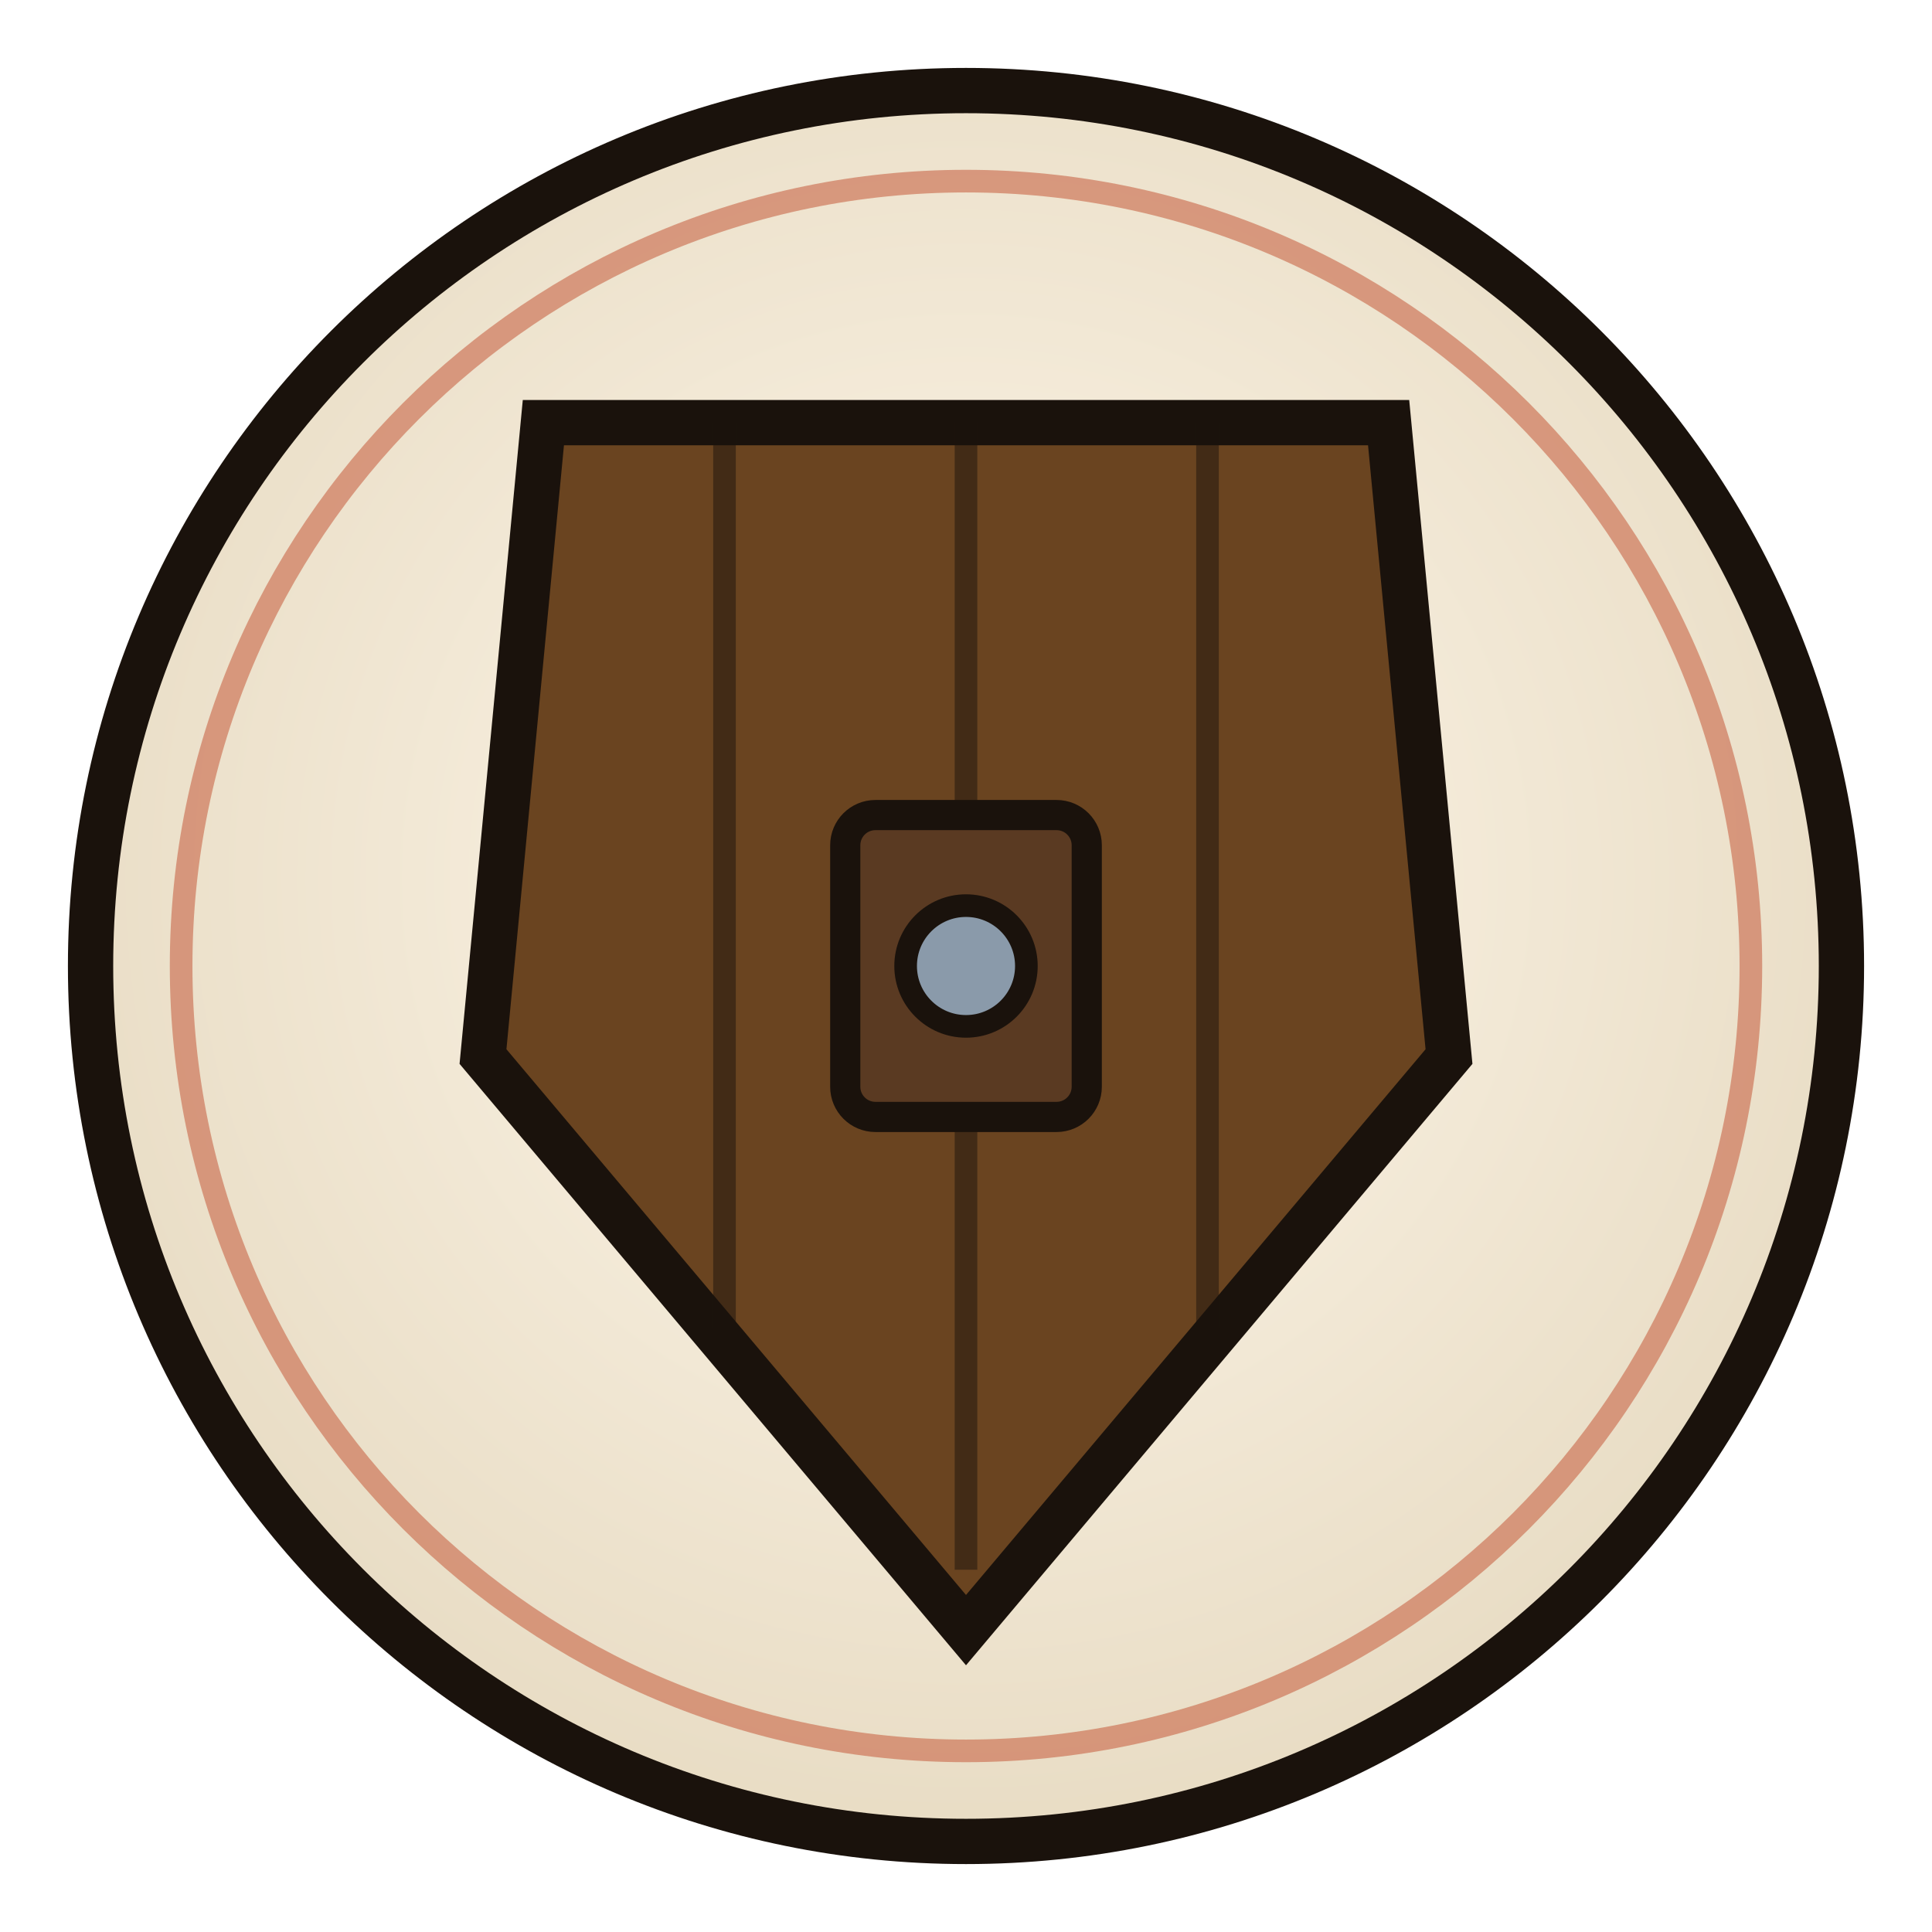
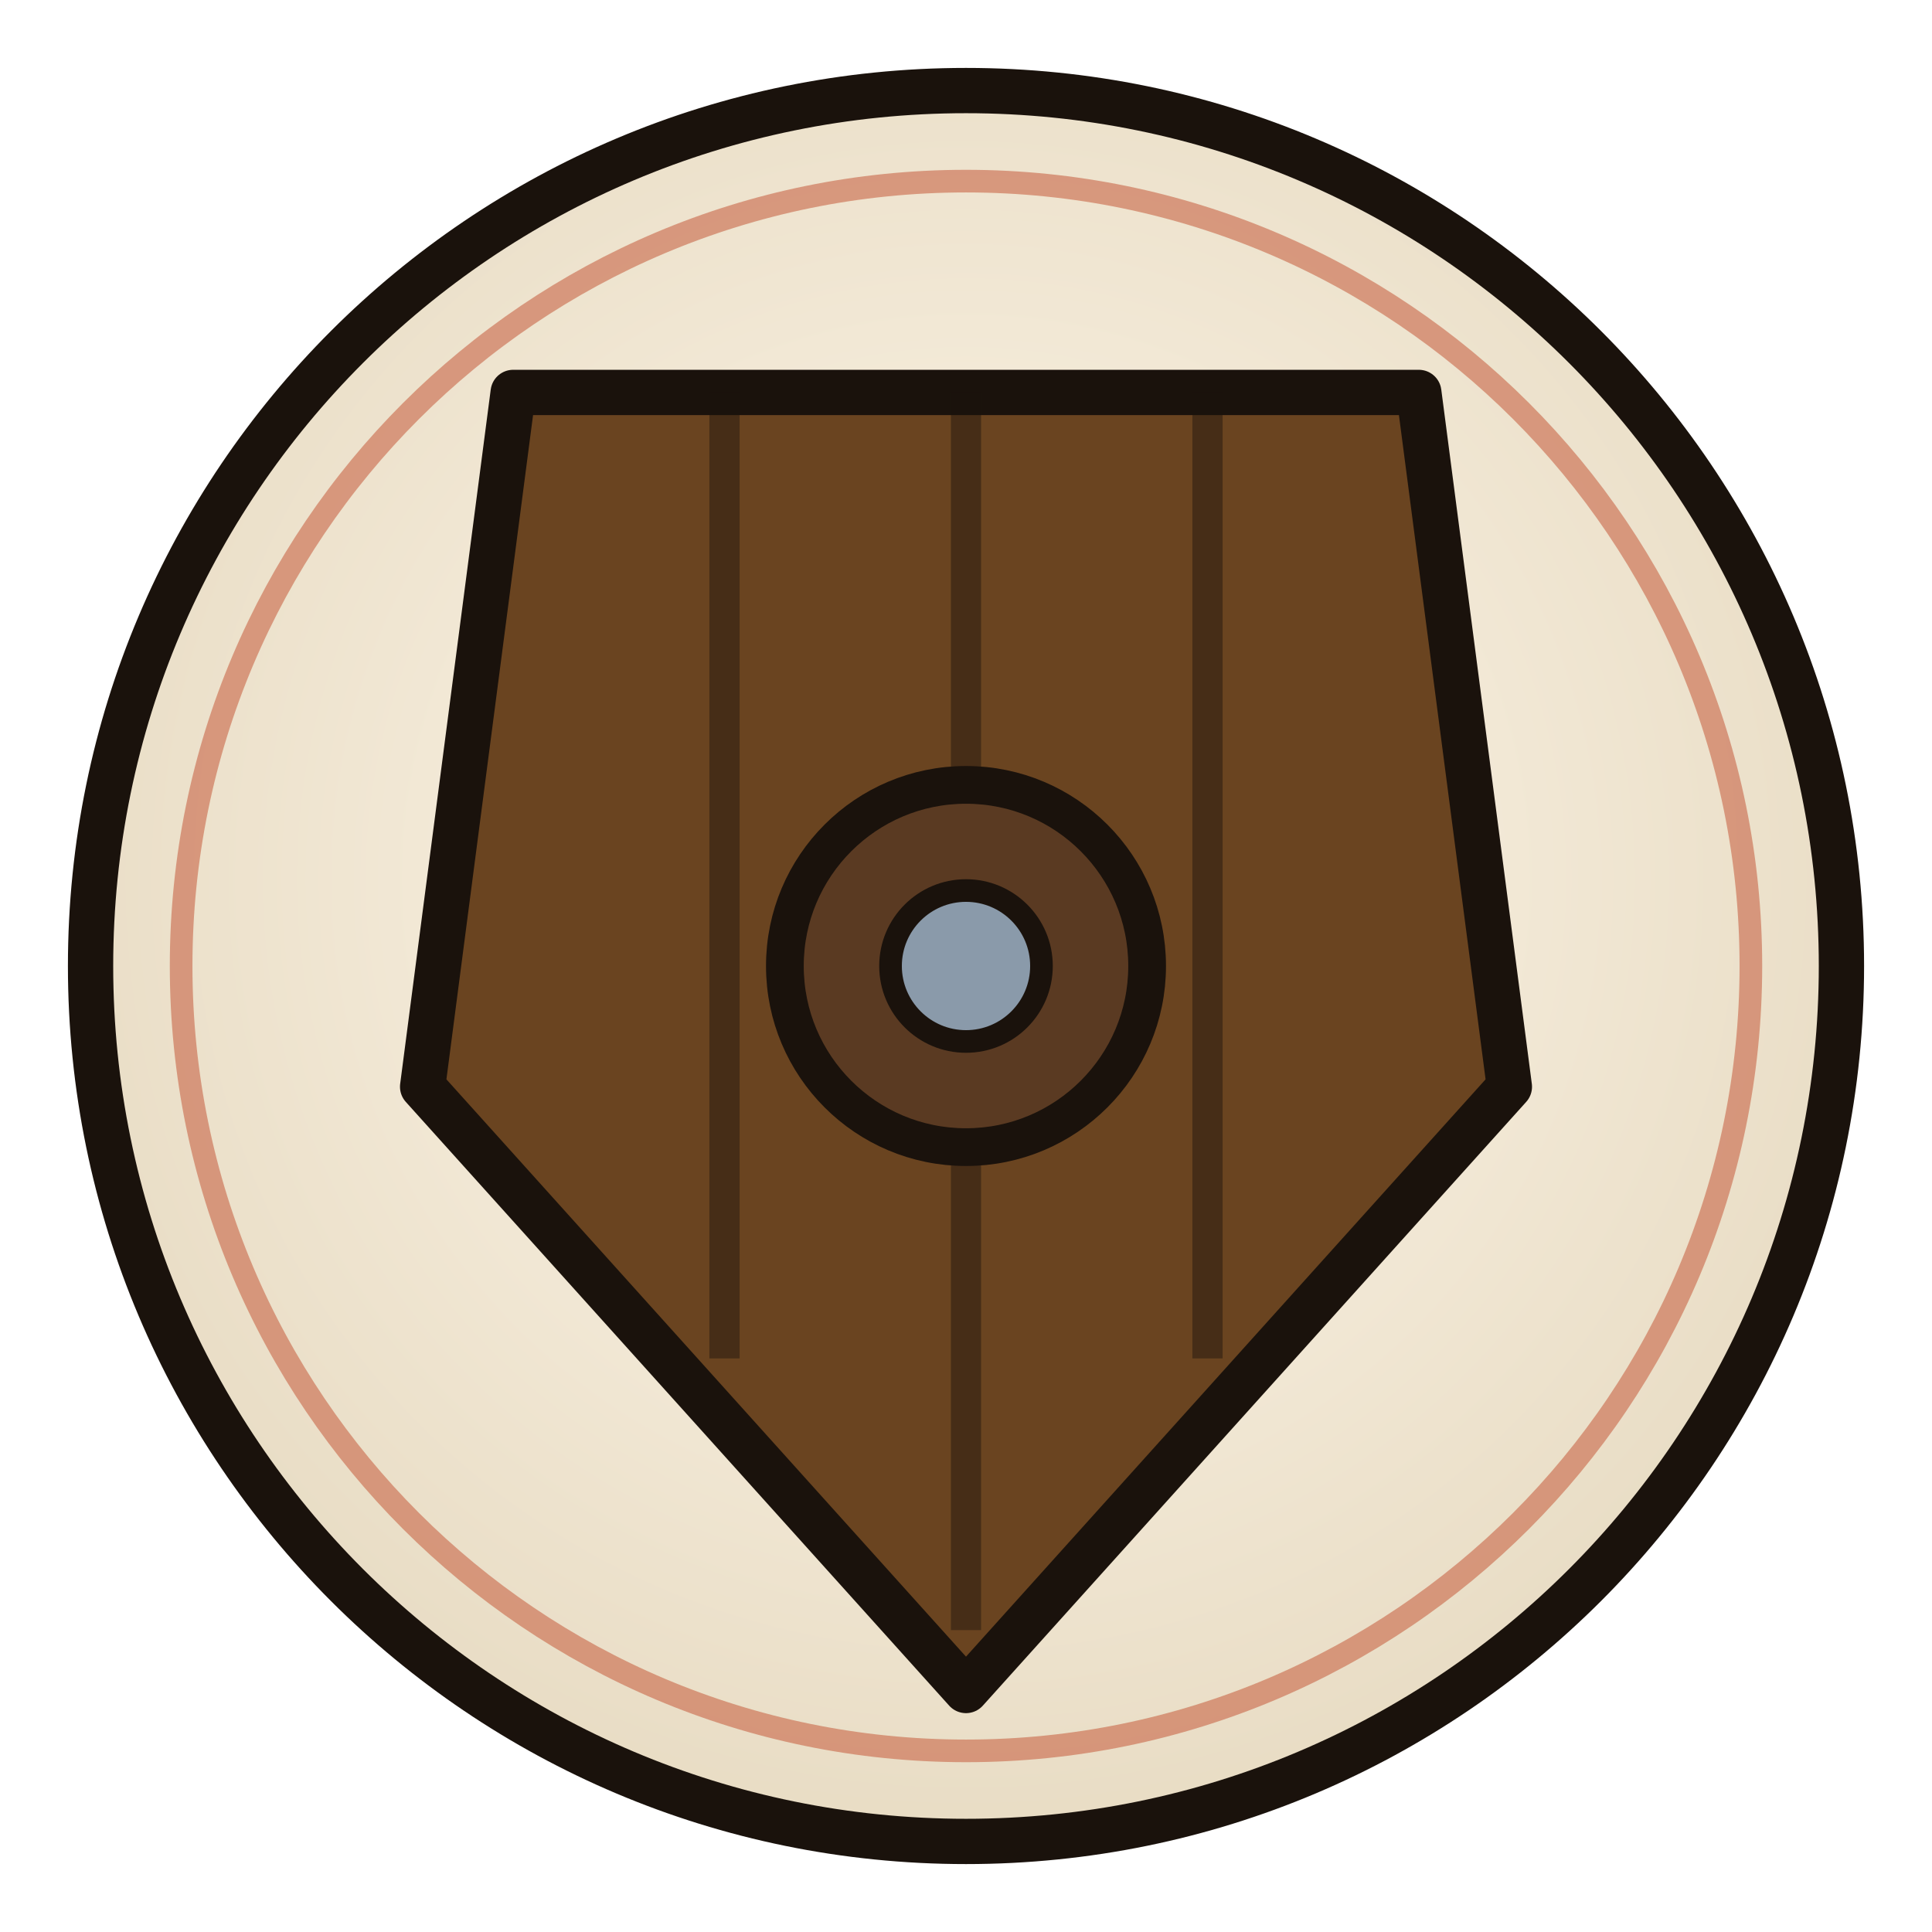
<svg xmlns="http://www.w3.org/2000/svg" width="128" height="128" viewBox="0 0 128 128" fill="none" role="img" aria-label="Plank Shield">
  <defs>
-     <radialGradient id="g" cx="50%" cy="45%" r="55%">
+     <radialGradient id="gdtplankshield" cx="50%" cy="45%" r="55%">
      <stop offset="0%" stop-color="#fff8ec" />
      <stop offset="100%" stop-color="#e8dcc4" />
    </radialGradient>
  </defs>
-   <circle cx="64" cy="64" r="58" fill="url(#g)" stroke="#1a120c" stroke-width="3" />
+   <circle cx="64" cy="64" r="58" fill="url(#gdtplankshield)" stroke="#1a120c" stroke-width="3" />
  <circle cx="64" cy="64" r="52" fill="none" stroke="#c45a3a" stroke-width="1.5" opacity="0.55" />
-   <path d="M36 28 L92 28 L96 70 L64 108 L32 70 Z" fill="#6a4420" stroke="#1a120c" stroke-width="3" />
-   <path d="M48 28 L48 88 M64 28 L64 104 M80 28 L80 88" stroke="#1a120c" stroke-width="1.5" opacity="0.5" />
-   <rect x="56" y="54" width="16" height="20" rx="2" fill="#5a3a22" stroke="#1a120c" stroke-width="2" />
-   <circle cx="64" cy="64" r="4" fill="#8a9aaa" stroke="#1a120c" stroke-width="1.5" />
+   <path d="M34 26 L94 26 L100 72 L64 112 L28 72 Z" fill="#6a4420" stroke="#1a120c" stroke-width="3" stroke-linejoin="round" />
+   <path d="M48 26 L48 90 M64 26 L64 108 M80 26 L80 90" stroke="#1a120c" stroke-width="2" opacity="0.45" />
+   <circle cx="64" cy="64" r="12" fill="#5a3a22" stroke="#1a120c" stroke-width="2.5" />
+   <circle cx="64" cy="64" r="5" fill="#8a9aaa" stroke="#1a120c" stroke-width="1.5" />
</svg>
